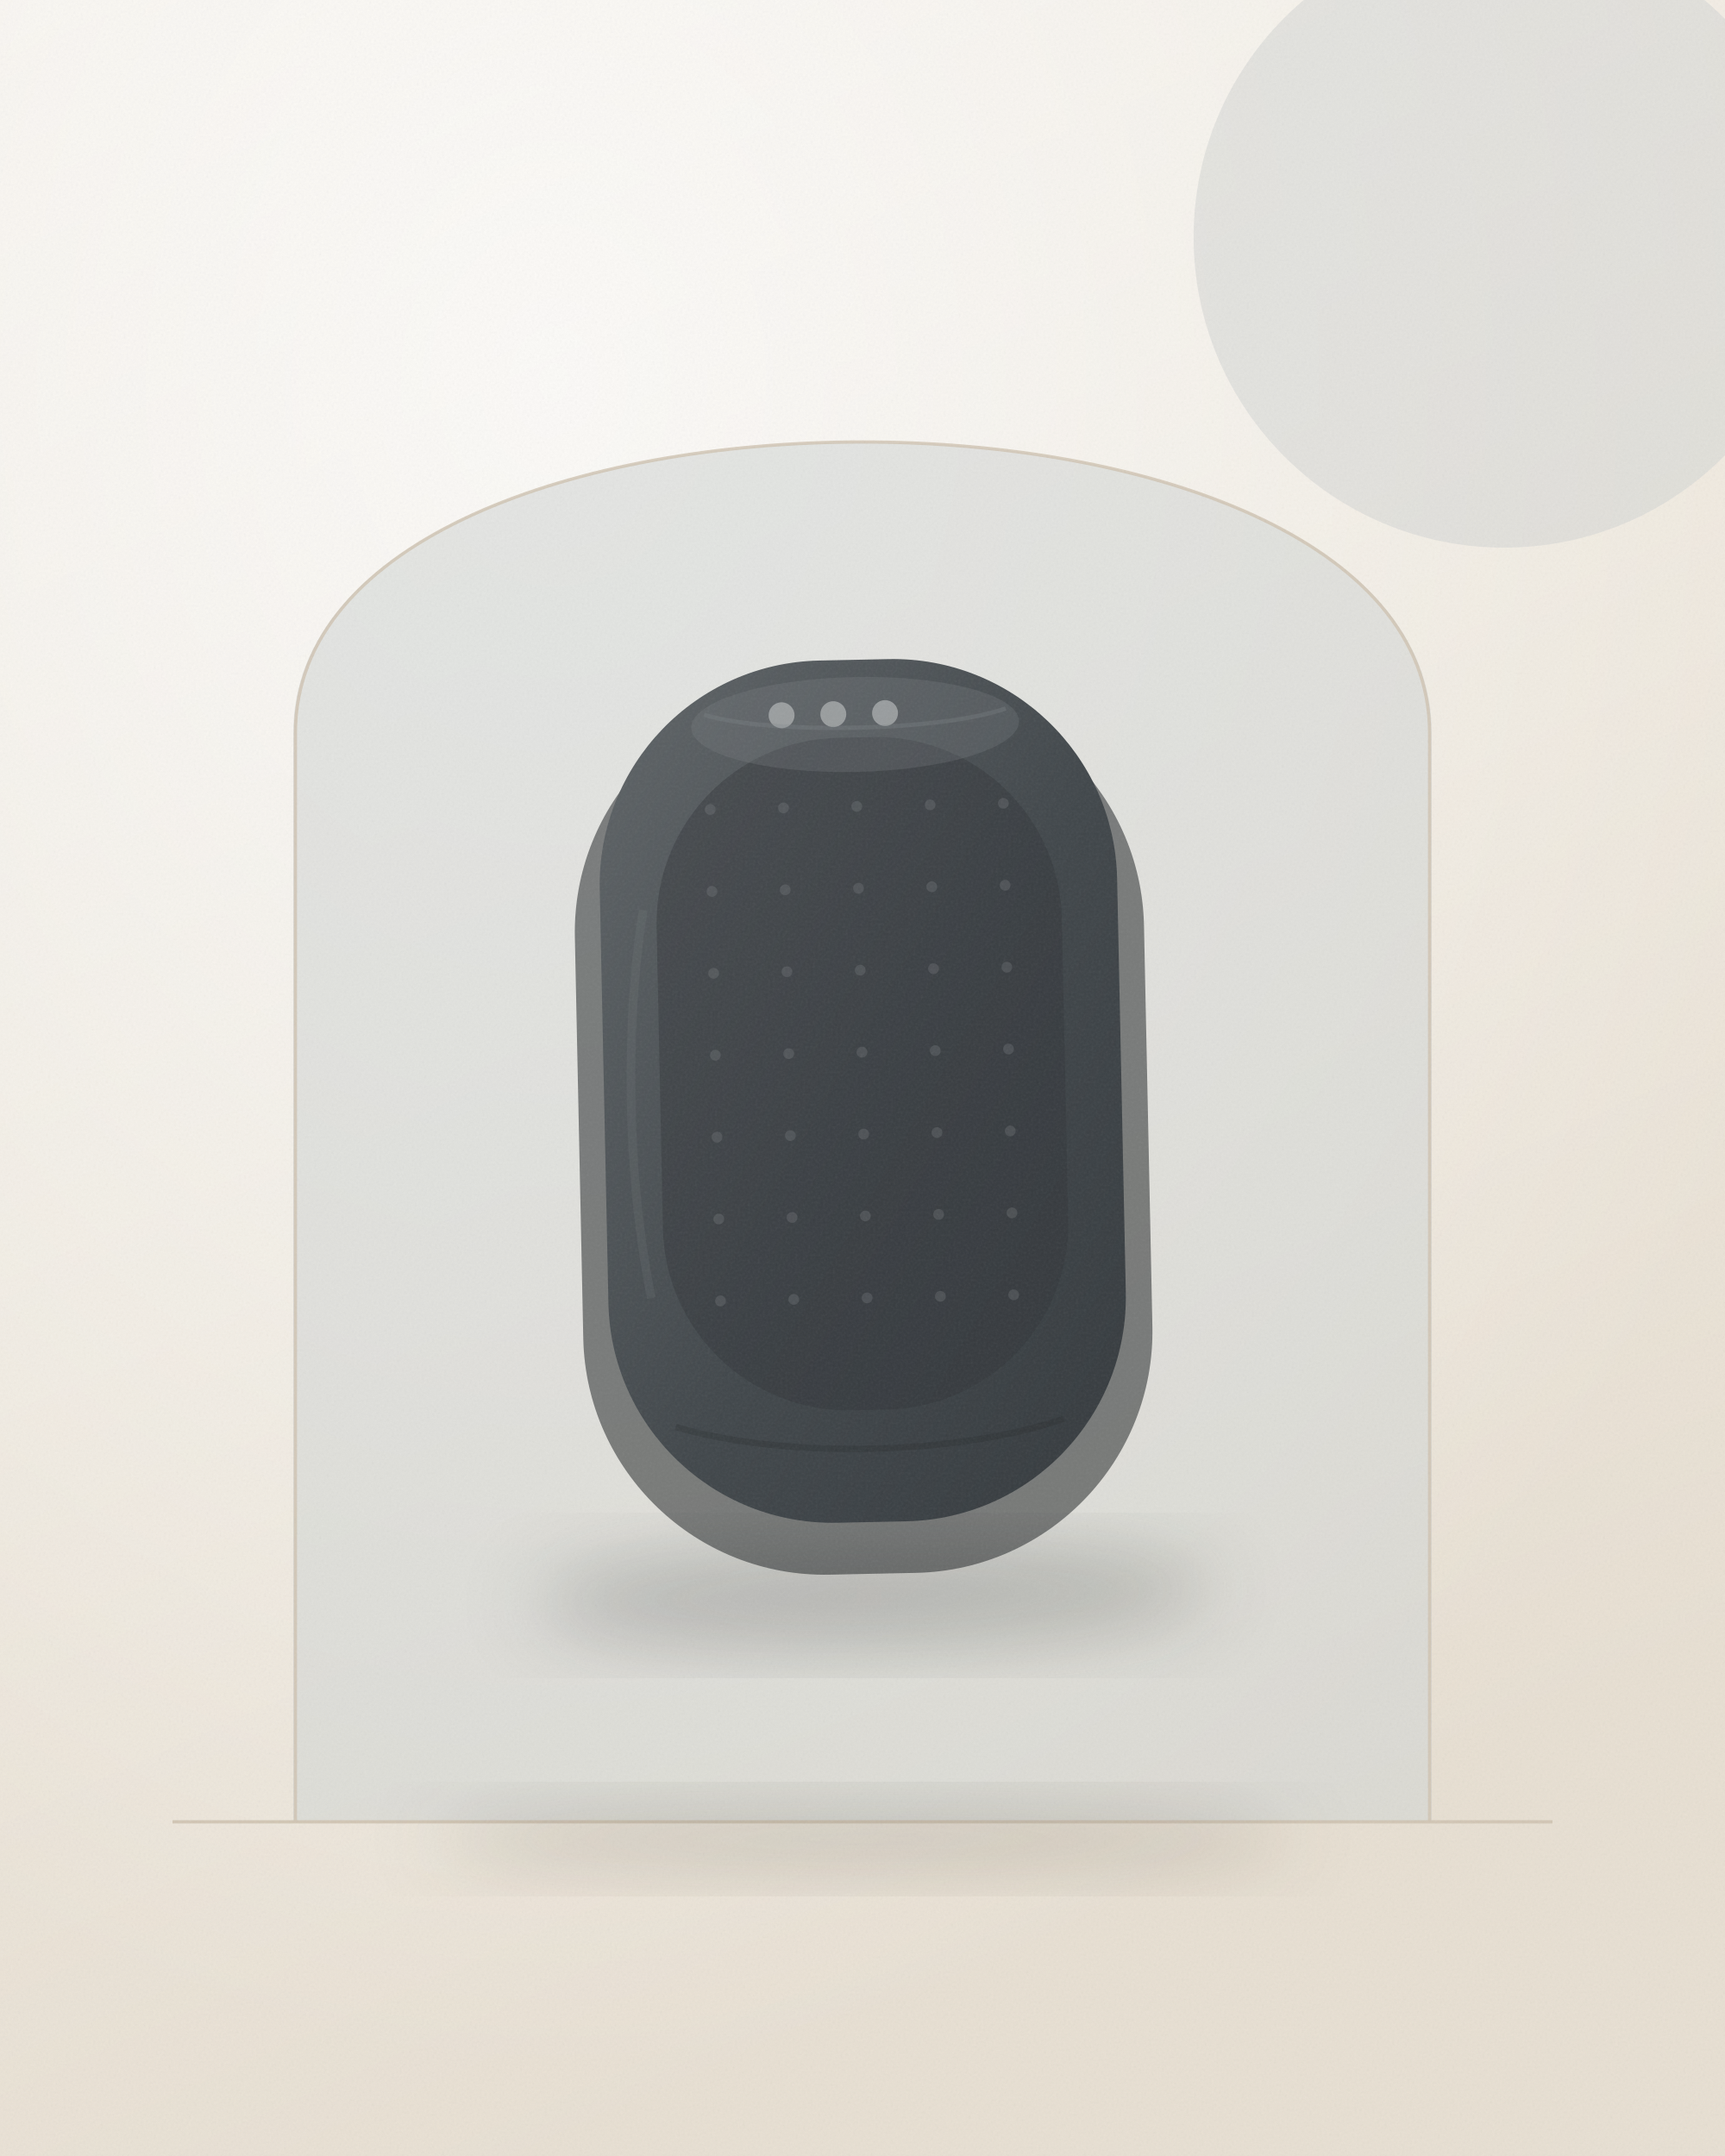
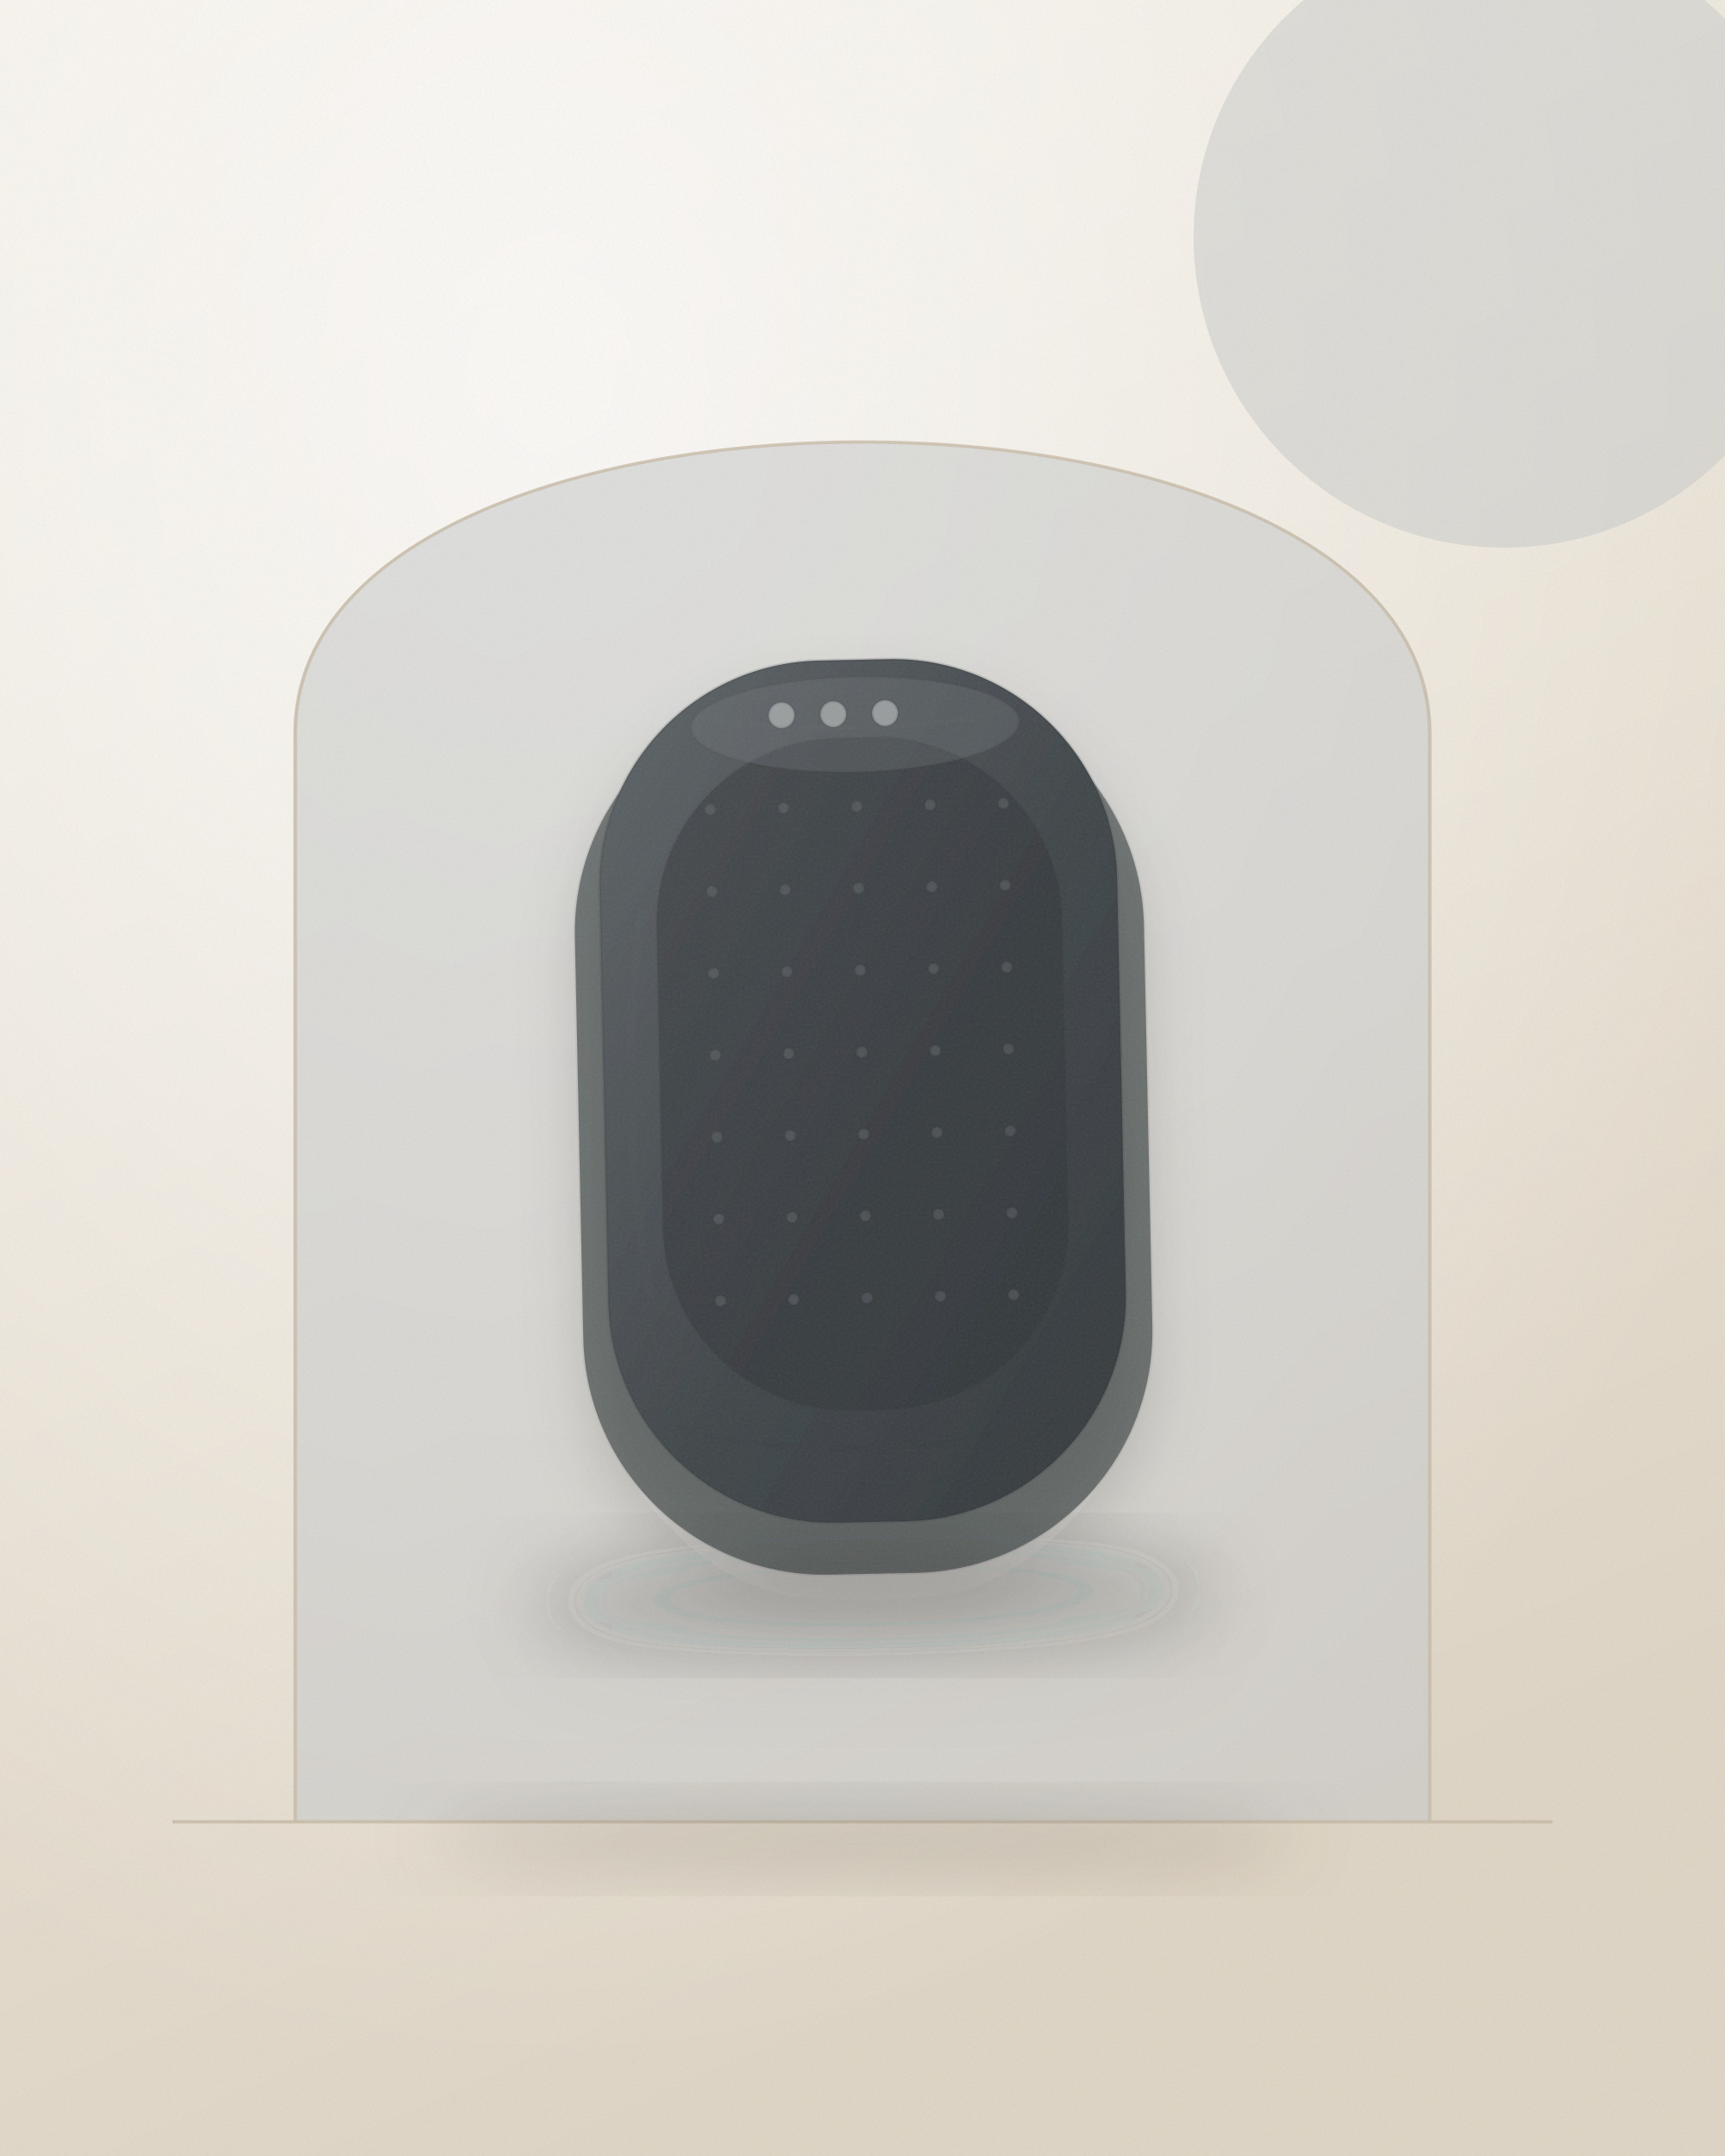
<svg xmlns="http://www.w3.org/2000/svg" viewBox="0 0 800 1000" width="800" height="1000" role="img">
  <defs>
    <linearGradient id="bg" x1="0" y1="0" x2="0.35" y2="1">
-       <stop offset="0" stop-color="#f5f1e9" />
-       <stop offset="1" stop-color="#e7dfd2" />
+       <stop offset="0" stop-color="#f3eee4" />
+       <stop offset="1" stop-color="#ded4c4" />
    </linearGradient>
    <radialGradient id="glow" cx="32%" cy="18%" r="78%">
      <stop offset="0" stop-color="#ffffff" stop-opacity="0.72" />
      <stop offset="1" stop-color="#ffffff" stop-opacity="0" />
    </radialGradient>
    <linearGradient id="body" x1="0" y1="0" x2="1" y2="1">
      <stop offset="0" stop-color="#5f6467" />
      <stop offset="0.55" stop-color="#40464a" />
      <stop offset="1" stop-color="#34393d" />
    </linearGradient>
    <linearGradient id="bodySoft" x1="0" y1="0" x2="1" y2="0.7">
      <stop offset="0" stop-color="#818588" />
      <stop offset="1" stop-color="#40464a" />
    </linearGradient>
    <linearGradient id="metal" x1="0" y1="0" x2="1" y2="1">
      <stop offset="0" stop-color="#f3eee2" />
      <stop offset="0.35" stop-color="#cdbfa6" />
      <stop offset="0.62" stop-color="#f8f3e8" />
      <stop offset="1" stop-color="#9d8b70" />
    </linearGradient>
    <filter id="grain">
      <feTurbulence type="fractalNoise" baseFrequency="0.86" numOctaves="2" stitchTiles="stitch" />
      <feColorMatrix type="saturate" values="0" />
      <feComponentTransfer>
        <feFuncA type="linear" slope="0.11" />
      </feComponentTransfer>
    </filter>
+     <filter id="objectShadow" x="-30%" y="-30%" width="160%" height="170%">
+       <feDropShadow dx="0" dy="18" stdDeviation="14" flood-color="#2f2a24" flood-opacity="0.2" />
+     </filter>
    <filter id="blur">
      <feGaussianBlur stdDeviation="18" />
    </filter>
    <filter id="soft">
      <feGaussianBlur stdDeviation="4" />
    </filter>
  </defs>
  <rect width="800" height="1000" fill="url(#bg)" />
  <rect width="800" height="1000" fill="url(#glow)" />
-   <circle cx="697.553" cy="110" r="144" fill="#d3d5d4" opacity="0.55" />
-   <path d="M 136 845 L 136 340 C 136 160 664 160 664 340 L 664 845 Z" fill="#d3d5d4" opacity="0.58" />
-   <path d="M 137 845 L 137 340 C 137 160 663 160 663 340 L 663 845" fill="none" stroke="#cfc3b1" stroke-width="1.5" opacity="0.8" />
-   <line x1="80" y1="845" x2="720" y2="845" stroke="#cfc3b1" stroke-width="1.5" opacity="0.9" />
+   <circle cx="697.553" cy="110" r="144" fill="#c8cac9" opacity="0.55" />
+   <path d="M 136 845 L 136 340 C 136 160 664 160 664 340 L 664 845 Z" fill="#c8cac9" opacity="0.58" />
+   <path d="M 137 845 L 137 340 C 137 160 663 160 663 340 L 663 845" fill="none" stroke="#c8bba7" stroke-width="1.5" opacity="0.8" />
+   <line x1="80" y1="845" x2="720" y2="845" stroke="#c8bba7" stroke-width="1.5" opacity="0.9" />
  <ellipse cx="400" cy="853" rx="200" ry="22" fill="#2f2a24" opacity="0.14" filter="url(#blur)" />
-   <g transform="translate(400 500) scale(1 1) translate(-400 -500)">
+   <g transform="translate(400 500) scale(1 1) translate(-400 -500)" filter="url(#objectShadow)" stroke="#2f3336" stroke-opacity="0.16" stroke-width="1.4" stroke-linejoin="round">
    <g transform="translate(400 500) rotate(-1.2) scale(1) translate(-400 -500)">
      <g>
        <ellipse cx="400" cy="740" rx="158" ry="25" fill="#232628" opacity="0.22" filter="url(#blur)" />
        <rect x="268" y="320" width="264" height="410" rx="112" fill="#232628" opacity="0.55" />
        <rect x="280" y="306" width="240" height="400" rx="104" fill="url(#body)" />
        <rect x="306" y="342" width="188" height="312" rx="86" fill="#2f3336" opacity="0.42" />
        <g fill="#818588" opacity="0.28">
          <circle cx="332" cy="374" r="2.5" />
          <circle cx="366" cy="374" r="2.5" />
          <circle cx="400" cy="374" r="2.5" />
          <circle cx="434" cy="374" r="2.5" />
          <circle cx="468" cy="374" r="2.5" />
          <circle cx="332" cy="412" r="2.5" />
          <circle cx="366" cy="412" r="2.5" />
          <circle cx="400" cy="412" r="2.5" />
          <circle cx="434" cy="412" r="2.5" />
          <circle cx="468" cy="412" r="2.5" />
          <circle cx="332" cy="450" r="2.5" />
          <circle cx="366" cy="450" r="2.5" />
          <circle cx="400" cy="450" r="2.5" />
          <circle cx="434" cy="450" r="2.5" />
          <circle cx="468" cy="450" r="2.5" />
          <circle cx="332" cy="488" r="2.5" />
          <circle cx="366" cy="488" r="2.5" />
          <circle cx="400" cy="488" r="2.5" />
          <circle cx="434" cy="488" r="2.5" />
          <circle cx="468" cy="488" r="2.5" />
          <circle cx="332" cy="526" r="2.5" />
          <circle cx="366" cy="526" r="2.5" />
          <circle cx="400" cy="526" r="2.5" />
          <circle cx="434" cy="526" r="2.5" />
          <circle cx="468" cy="526" r="2.5" />
          <circle cx="332" cy="564" r="2.5" />
          <circle cx="366" cy="564" r="2.5" />
          <circle cx="400" cy="564" r="2.5" />
          <circle cx="434" cy="564" r="2.5" />
          <circle cx="468" cy="564" r="2.5" />
          <circle cx="332" cy="602" r="2.5" />
          <circle cx="366" cy="602" r="2.5" />
          <circle cx="400" cy="602" r="2.5" />
          <circle cx="434" cy="602" r="2.5" />
          <circle cx="468" cy="602" r="2.5" />
        </g>
        <ellipse cx="400" cy="336" rx="76" ry="22" fill="#818588" opacity="0.25" />
        <circle cx="366" cy="331" r="6" fill="#c2c4c5" opacity="0.6" />
        <circle cx="390" cy="331" r="6" fill="#c2c4c5" opacity="0.6" />
        <circle cx="414" cy="331" r="6" fill="#c2c4c5" opacity="0.6" />
        <path d="M330 330 C360 340 440 340 470 330" fill="none" stroke="#818588" stroke-width="2" opacity="0.3" />
        <path d="M310 660 C360 676 440 676 490 660" fill="none" stroke="#232628" stroke-width="3" opacity="0.26" />
        <path d="M300 420 C290 474 290 546 300 600" fill="none" stroke="#818588" stroke-width="4" opacity="0.15" />
      </g>
    </g>
  </g>
  <rect width="800" height="1000" filter="url(#grain)" opacity="0.72" />
</svg>
